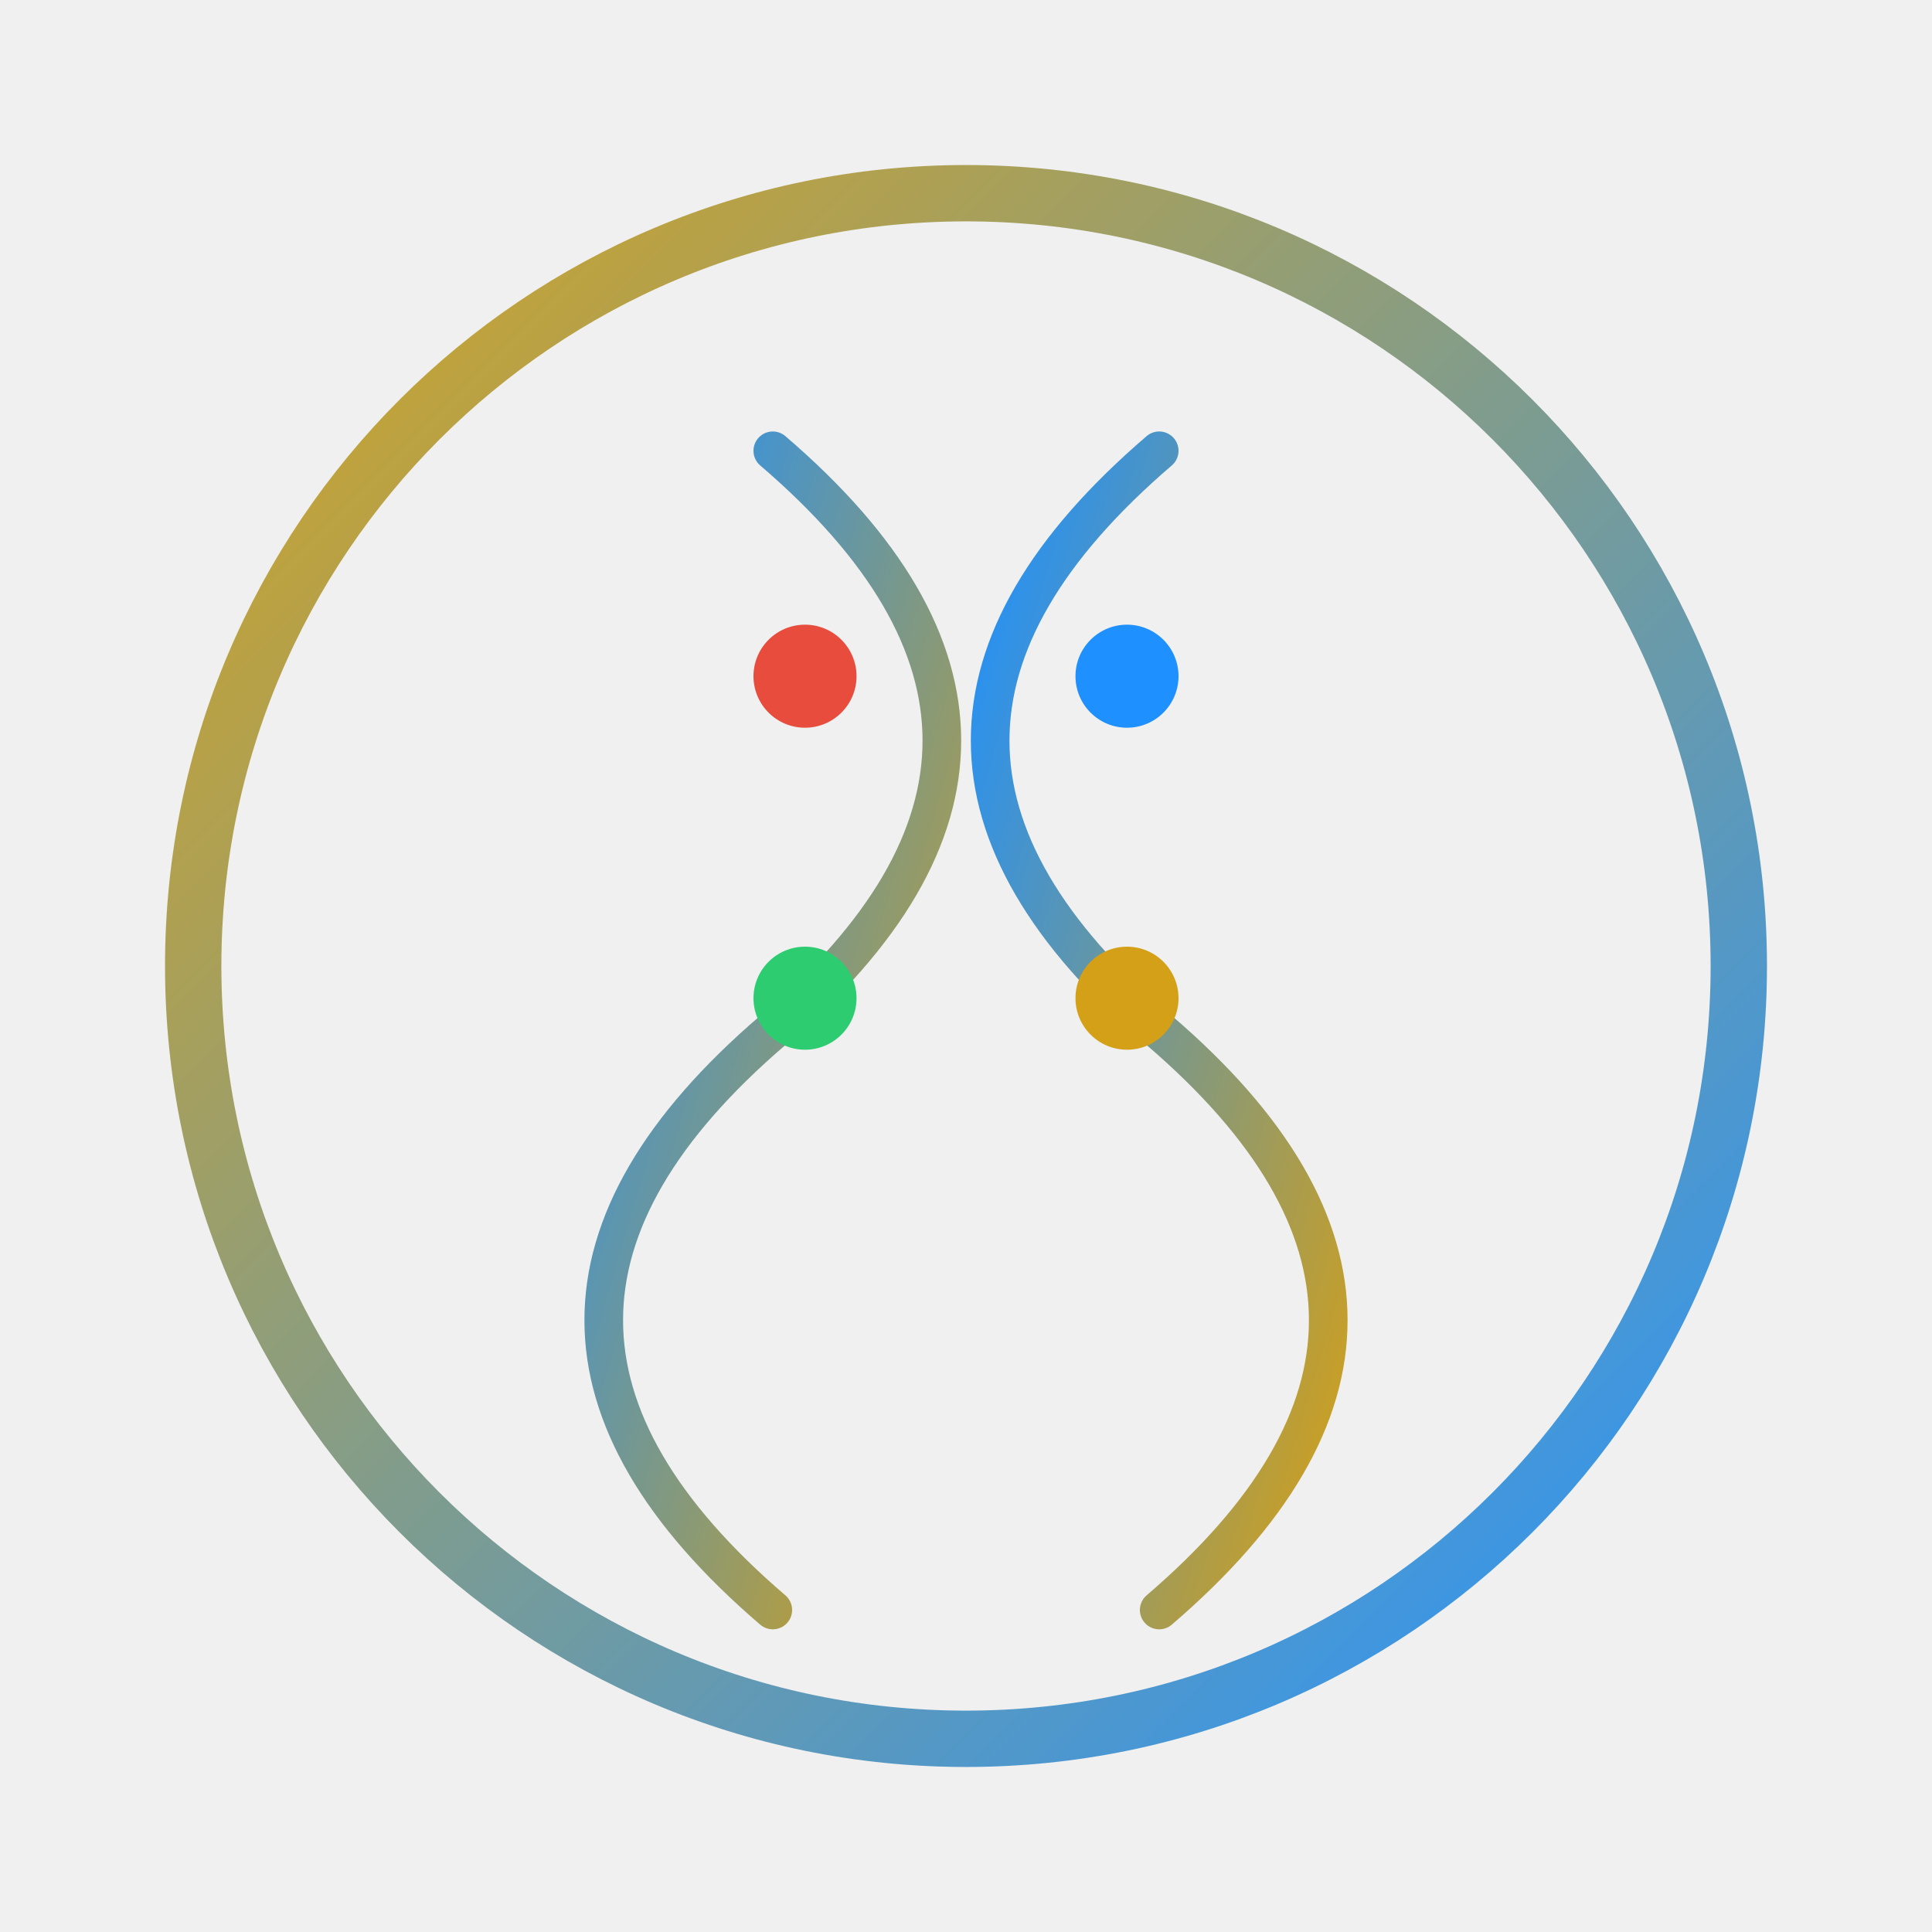
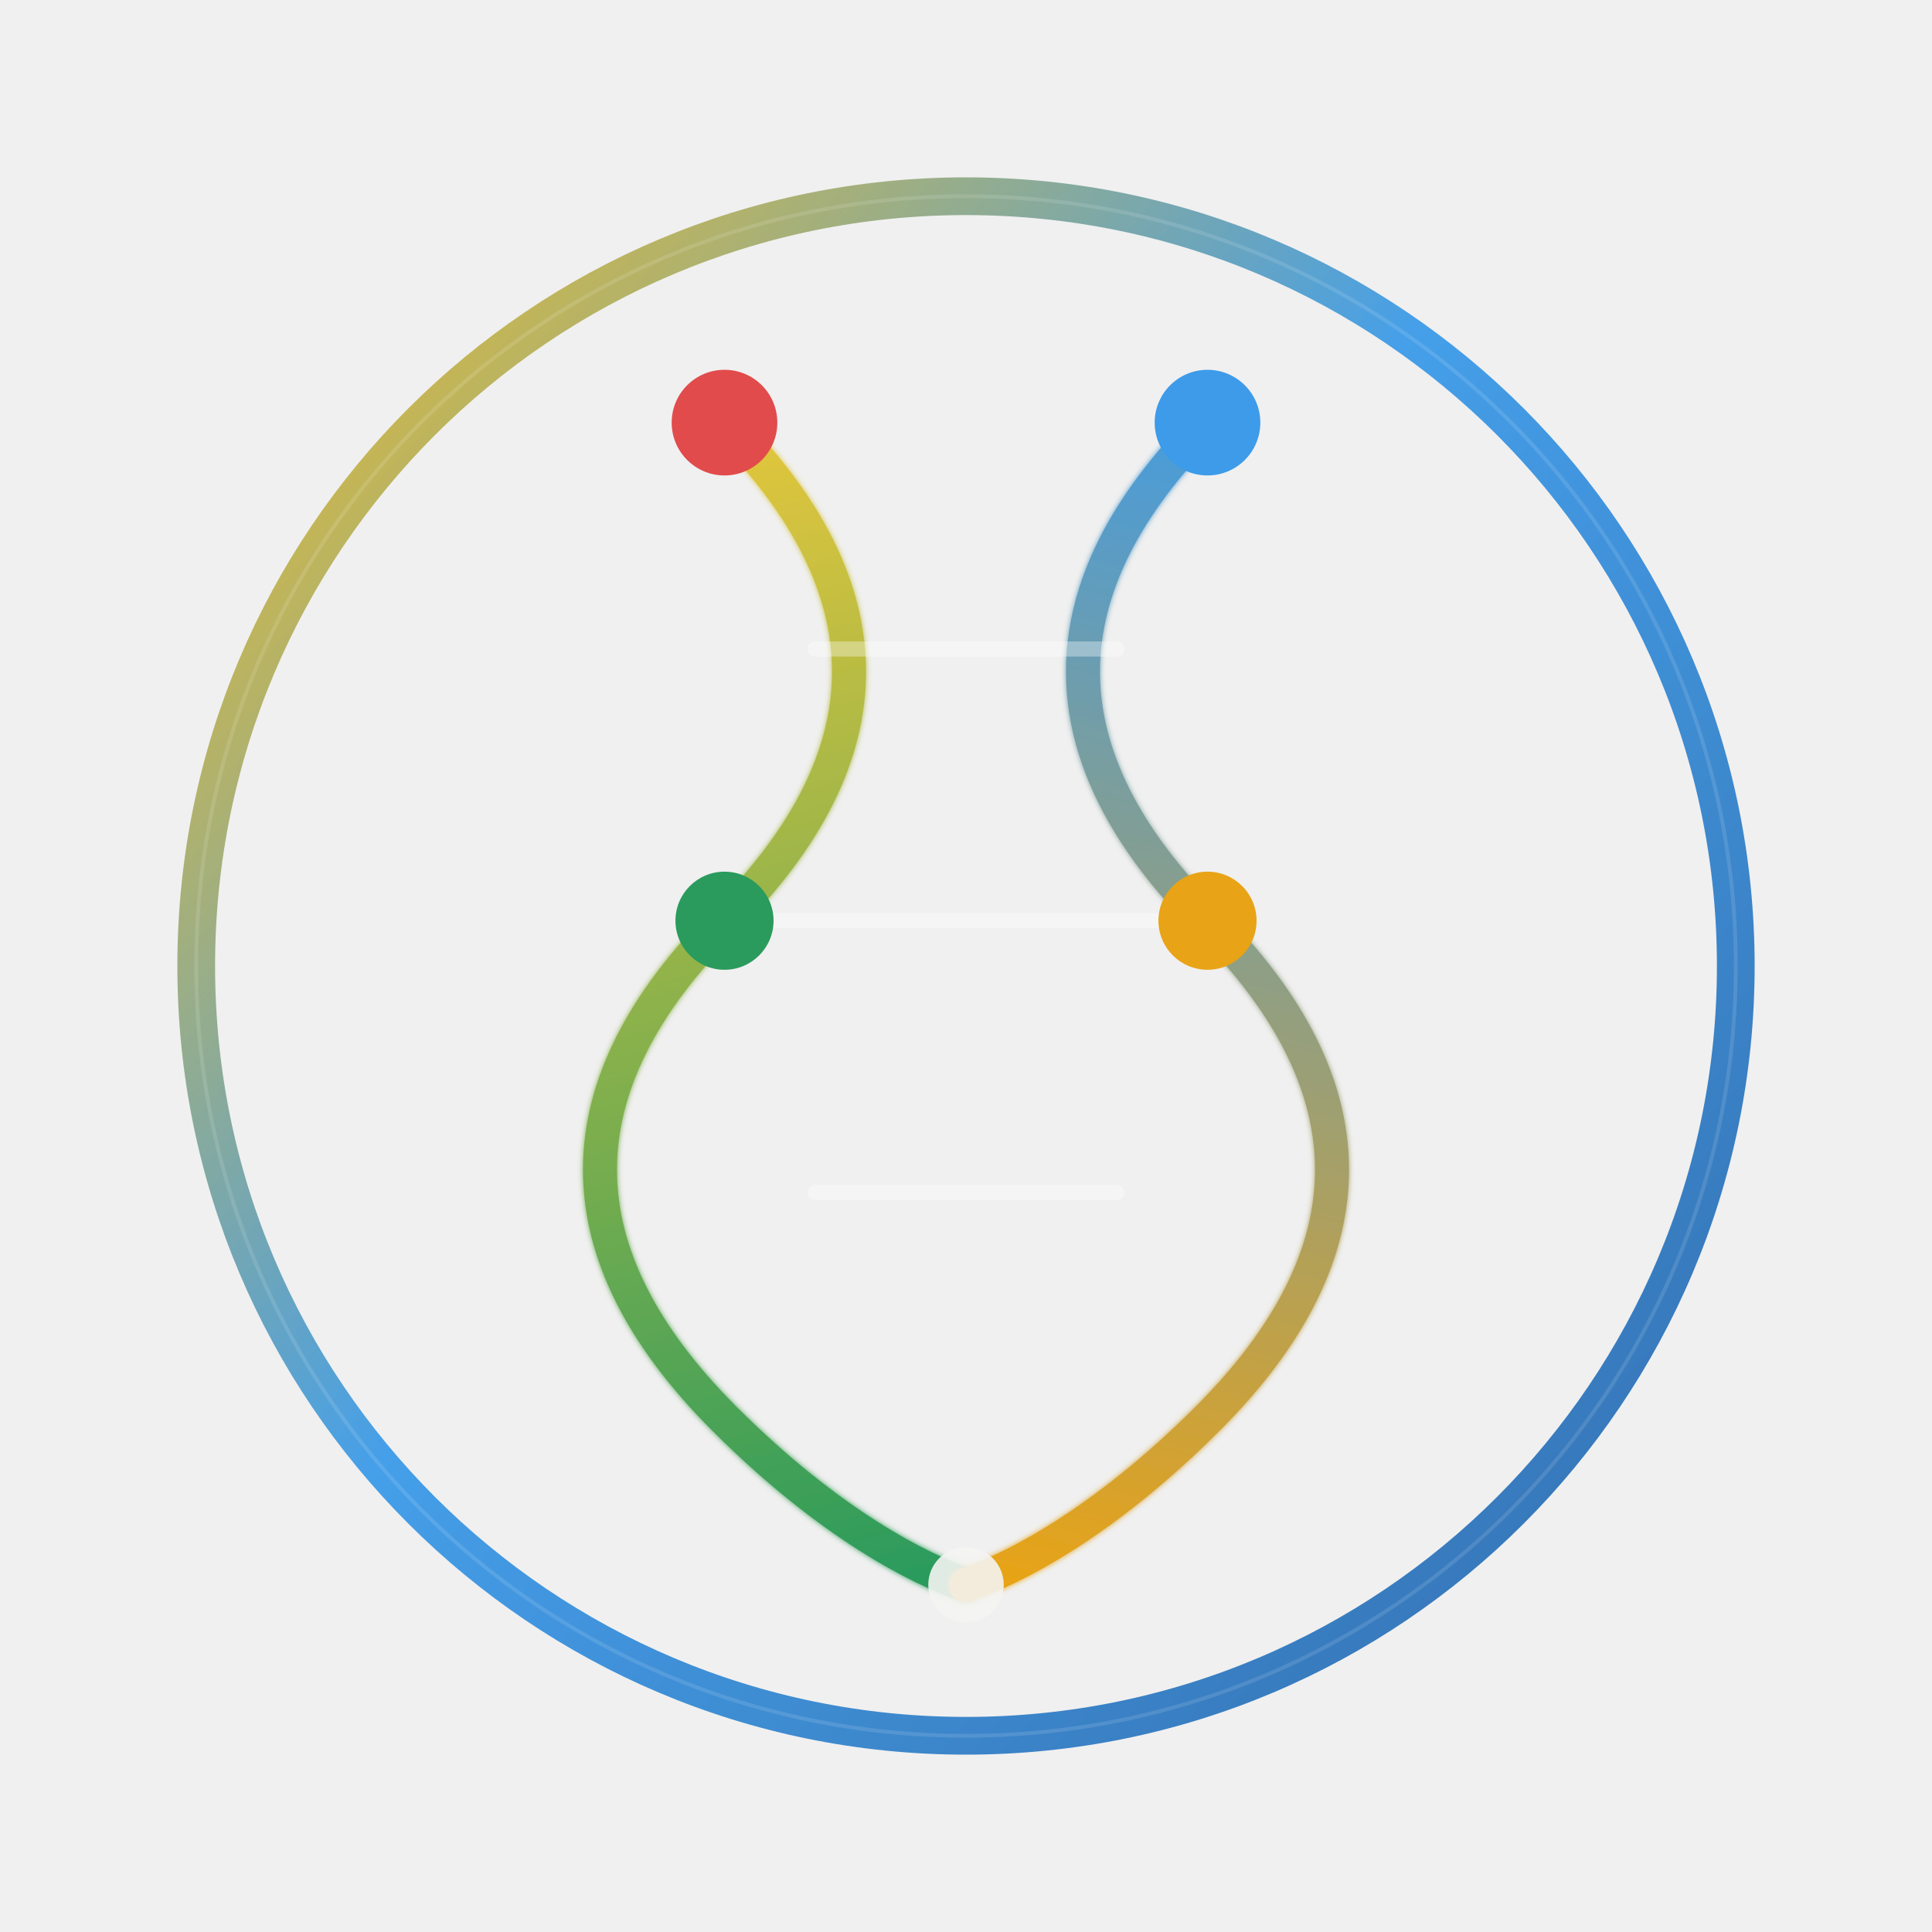
- <svg xmlns="http://www.w3.org/2000/svg" viewBox="0 0 120 120" width="120" height="120">
+ <svg xmlns="http://www.w3.org/2000/svg" viewBox="0 0 256 256" fill="none" role="img" aria-label="DualisCapax mark">
  <defs>
-     <linearGradient id="ring" x1="0%" y1="0%" x2="100%" y2="100%">
-       <stop offset="0%" stop-color="#d4a017" />
-       <stop offset="100%" stop-color="#1e90ff" />
+     <linearGradient id="arc" x1="32" y1="40" x2="224" y2="216" gradientUnits="userSpaceOnUse">
+       <stop stop-color="#E8B923" />
+       <stop offset="0.45" stop-color="#3D9BE9" />
+       <stop offset="1" stop-color="#2B6CB0" />
    </linearGradient>
-     <linearGradient id="helix" x1="0%" y1="0%" x2="100%" y2="100%">
-       <stop offset="0%" stop-color="#1e90ff" />
-       <stop offset="100%" stop-color="#d4a017" />
+     <linearGradient id="pathA" x1="88" y1="48" x2="128" y2="208" gradientUnits="userSpaceOnUse">
+       <stop stop-color="#F0C93A" />
+       <stop offset="1" stop-color="#2A9B5C" />
    </linearGradient>
+     <linearGradient id="pathB" x1="168" y1="48" x2="128" y2="208" gradientUnits="userSpaceOnUse">
+       <stop stop-color="#3D9BE9" />
+       <stop offset="1" stop-color="#E8A317" />
+     </linearGradient>
+     <filter id="soft" x="-20%" y="-20%" width="140%" height="140%">
+       <feGaussianBlur stdDeviation="0.4" result="b" />
+       <feMerge>
+         <feMergeNode in="b" />
+         <feMergeNode in="SourceGraphic" />
+       </feMerge>
+     </filter>
  </defs>
-   <circle cx="60" cy="60" r="48" fill="none" stroke="url(#ring)" stroke-width="3.5" opacity="0.95" />
-   <g fill="none" stroke="url(#helix)" stroke-width="2.4" stroke-linecap="round">
-     <path d="M48 28 C62 40,62 52,48 64 C34 76,34 88,48 100" />
-     <path d="M72 28 C58 40,58 52,72 64 C86 76,86 88,72 100" />
-   </g>
-   <circle cx="50" cy="42" r="3.2" fill="#e74c3c" />
-   <circle cx="70" cy="42" r="3.2" fill="#1e90ff" />
-   <circle cx="50" cy="62" r="3.2" fill="#2ecc71" />
-   <circle cx="70" cy="62" r="3.2" fill="#d4a017" />
+   <circle cx="128" cy="128" r="102" stroke="url(#arc)" stroke-width="5" stroke-linecap="round" opacity="0.95" />
+   <circle cx="128" cy="128" r="102" stroke="#ffffff" stroke-width="0.5" opacity="0.12" />
+   <path filter="url(#soft)" d="M96 56     C118 78 118 100 96 122     C74 144 74 166 96 188     C110 202 122 208 128 210" stroke="url(#pathA)" stroke-width="4.5" stroke-linecap="round" stroke-linejoin="round" />
+   <path filter="url(#soft)" d="M160 56     C138 78 138 100 160 122     C182 144 182 166 160 188     C146 202 134 208 128 210" stroke="url(#pathB)" stroke-width="4.5" stroke-linecap="round" stroke-linejoin="round" />
+   <path d="M108 86 L148 86" stroke="#ffffff" stroke-width="2" stroke-linecap="round" opacity="0.35" />
+   <path d="M100 122 L156 122" stroke="#ffffff" stroke-width="2" stroke-linecap="round" opacity="0.35" />
+   <path d="M108 158 L148 158" stroke="#ffffff" stroke-width="2" stroke-linecap="round" opacity="0.35" />
+   <circle cx="96" cy="56" r="7" fill="#E24B4B" />
+   <circle cx="160" cy="56" r="7" fill="#3D9BE9" />
+   <circle cx="96" cy="122" r="6.5" fill="#2A9B5C" />
+   <circle cx="160" cy="122" r="6.5" fill="#E8A317" />
+   <circle cx="128" cy="210" r="5" fill="#f4f4f2" opacity="0.9" />
</svg>
